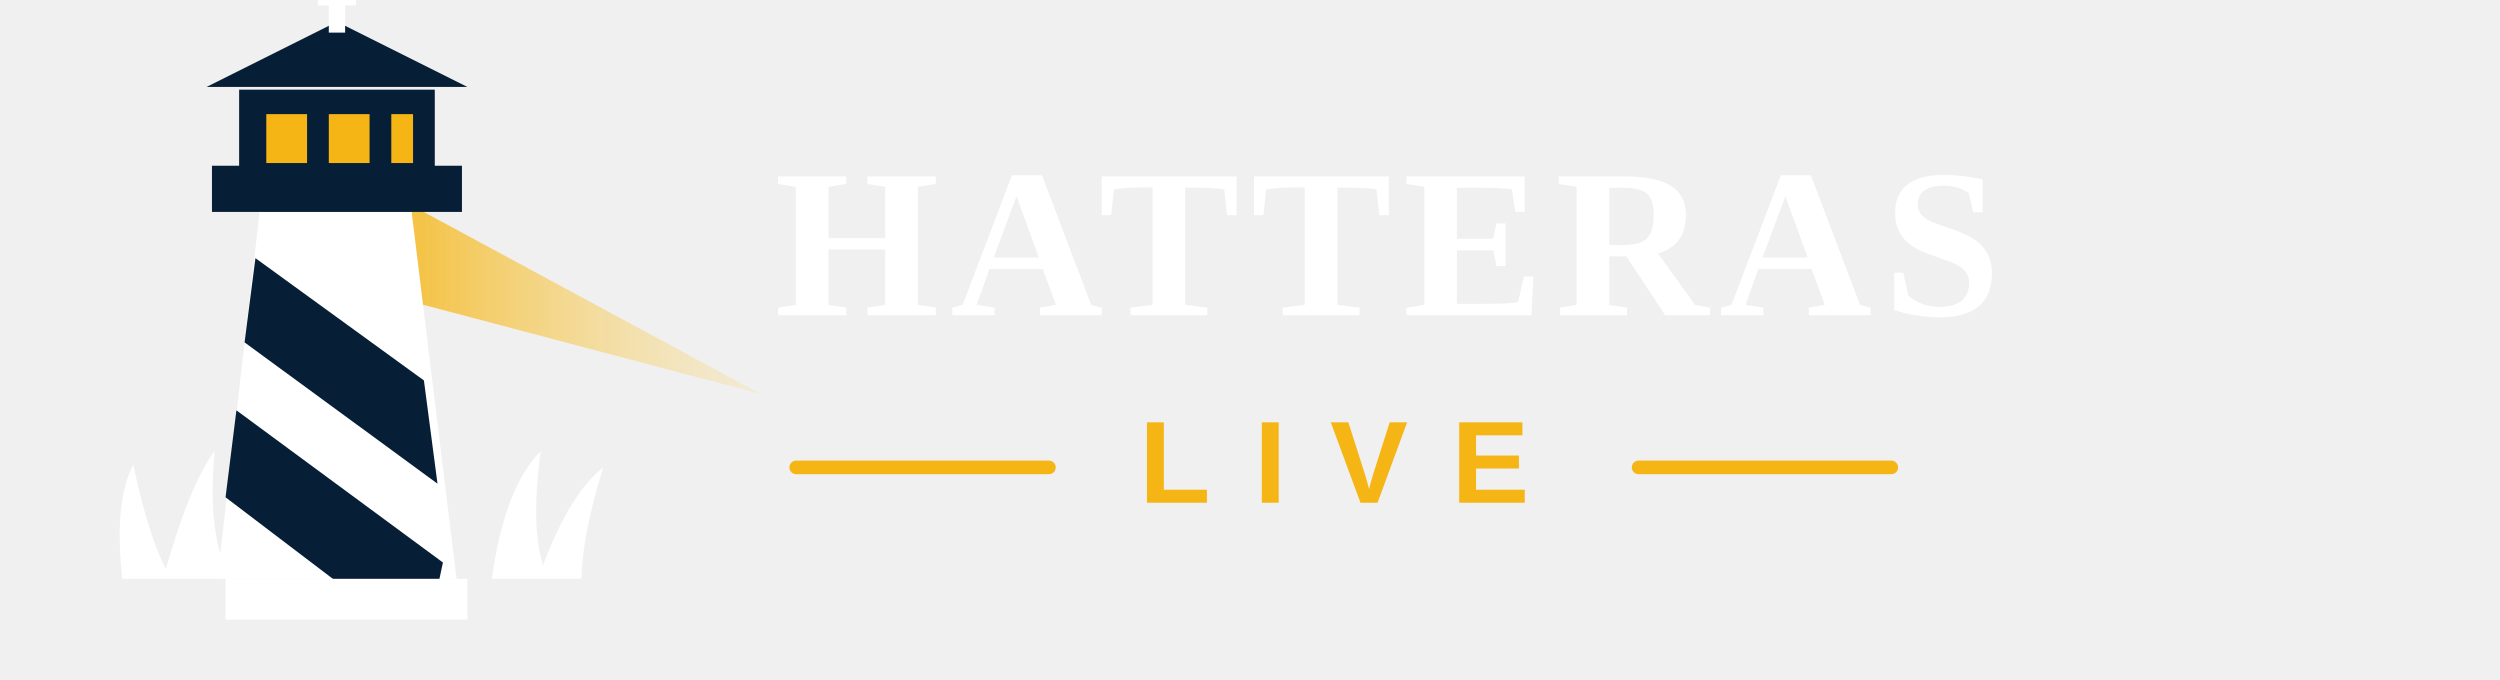
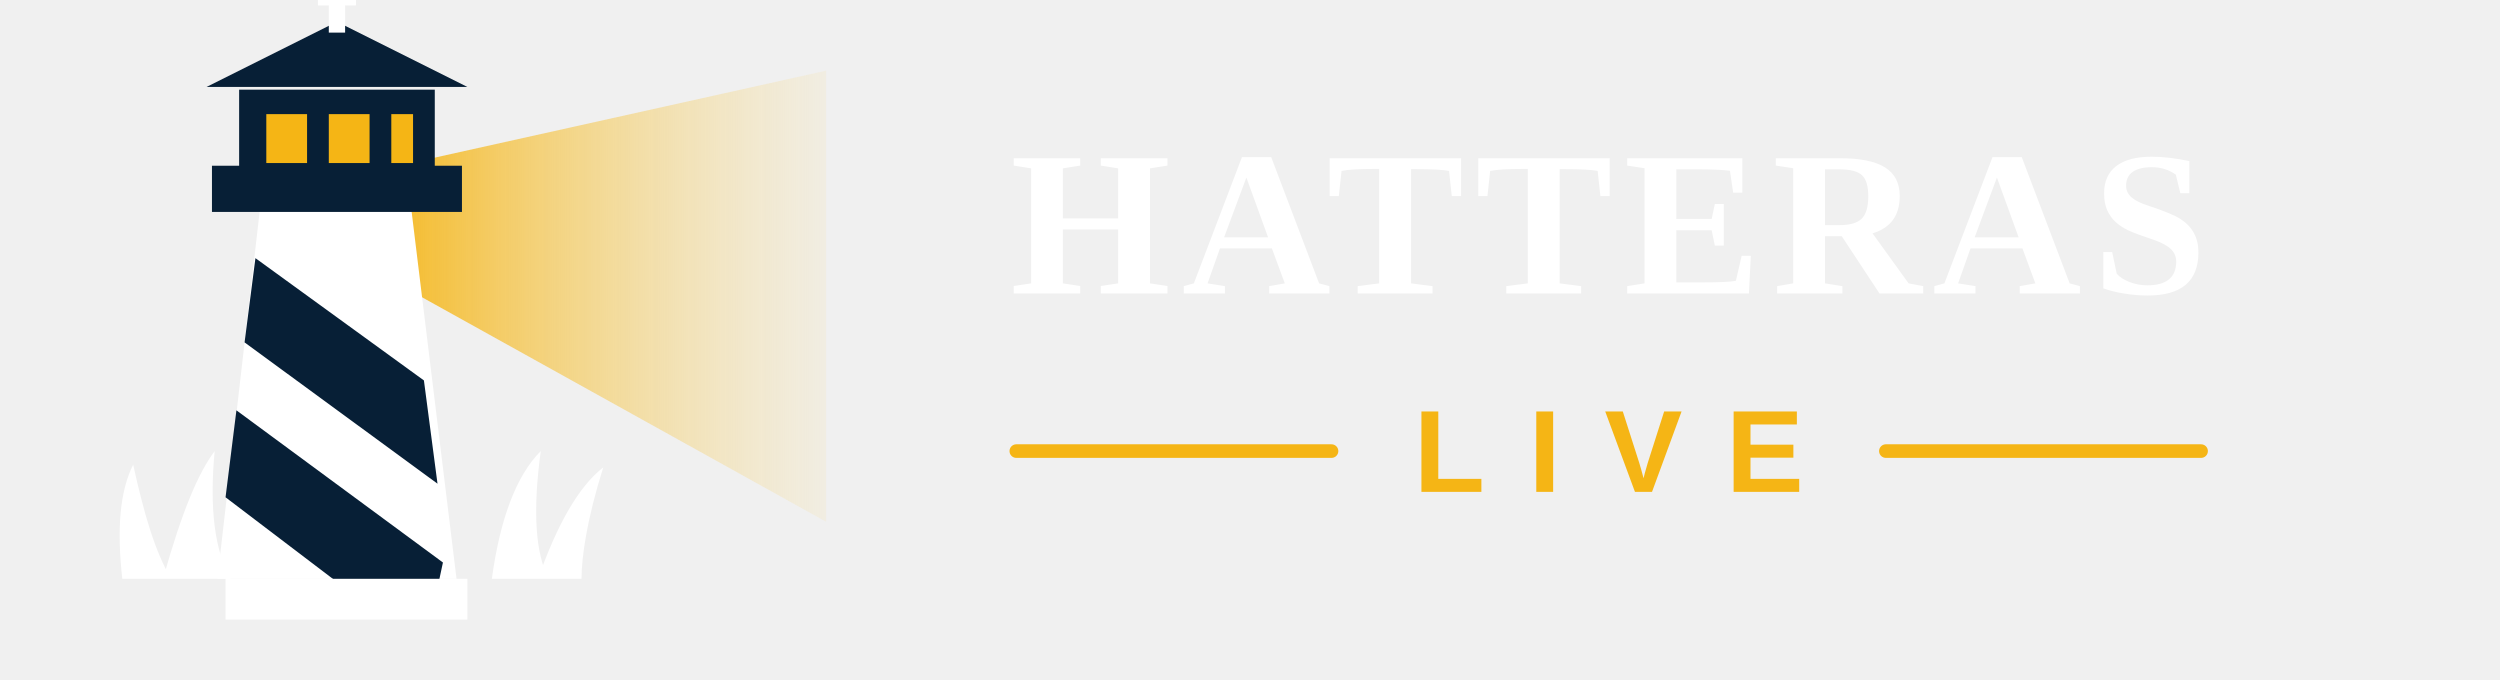
<svg xmlns="http://www.w3.org/2000/svg" viewBox="0 0 920 250" role="img" aria-labelledby="title desc">
  <defs>
    <linearGradient id="beam" x1="0" x2="1">
-       <stop offset="0" stop-color="#f5b515" stop-opacity=".95" />
-       <stop offset="1" stop-color="#f7d77b" stop-opacity=".22" />
+       <stop offset="0" stop-color="#f5b515" stop-opacity=".92" />
+       <stop offset="1" stop-color="#f7d77b" stop-opacity=".12" />
    </linearGradient>
  </defs>
  <g transform="translate(18 8)">
-     <path fill="url(#beam)" d="M112 56 262 137 122 100Z" />
+     <path fill="url(#beam)" d="M124 54 L286 18 L286 184 L124 94 Z" />
    <path fill="#ffffff" d="M62 205 78 66h55l17 139Z" />
    <path fill="#071f36" d="m76 87 62 45 5 38-71-52Zm-7 56 76 56-3 14h-27l-50-38Z" />
    <path fill="#ffffff" d="M65 205h89v15H65z" />
    <path fill="#071f36" d="M60 53h92v17H60zM70 25h72v32H70zM58 24 106 0l48 24z" />
    <path fill="#f5b515" d="M80 34h15v18H80zm23 0h15v18h-15zm23 0h8v18h-8z" />
    <path fill="#ffffff" d="M103 -8h6V4h-6zM99 -13h14v7H99z" />
    <path fill="#ffffff" d="M42 205c7-25 13-39 19-47-2 21 0 37 6 47zm-15 0c-2-18-1-32 4-42 4 18 8 32 14 42zm136 0c3-22 9-38 18-47-3 22-2 38 3 47zm17 0c7-20 15-34 24-41-6 19-8 33-8 41z" />
  </g>
-   <g transform="translate(285 0)">
-     <text x="0" y="116" fill="#ffffff" font-family="Georgia, 'Times New Roman', serif" font-size="78" font-weight="700" letter-spacing="4">HATTERAS</text>
-     <path stroke="#f5b515" stroke-width="5" stroke-linecap="round" d="M8 172h93m217 0h93" />
-     <text x="206" y="185" text-anchor="middle" fill="#f5b515" font-family="Arial, Helvetica, sans-serif" font-size="43" font-weight="700" letter-spacing="16">LIVE</text>
+   <g transform="translate(302 0)">
+     <text x="290" y="108" text-anchor="middle" fill="#ffffff" font-family="Georgia, 'Times New Roman', serif" font-size="76" font-weight="700" letter-spacing="4">HATTERAS</text>
+     <path stroke="#f5b515" stroke-width="5" stroke-linecap="round" d="M72 166h116m204 0h116" />
+     <text x="290" y="181" text-anchor="middle" fill="#f5b515" font-family="Arial, Helvetica, sans-serif" font-size="43" font-weight="700" letter-spacing="16">LIVE</text>
  </g>
</svg>
